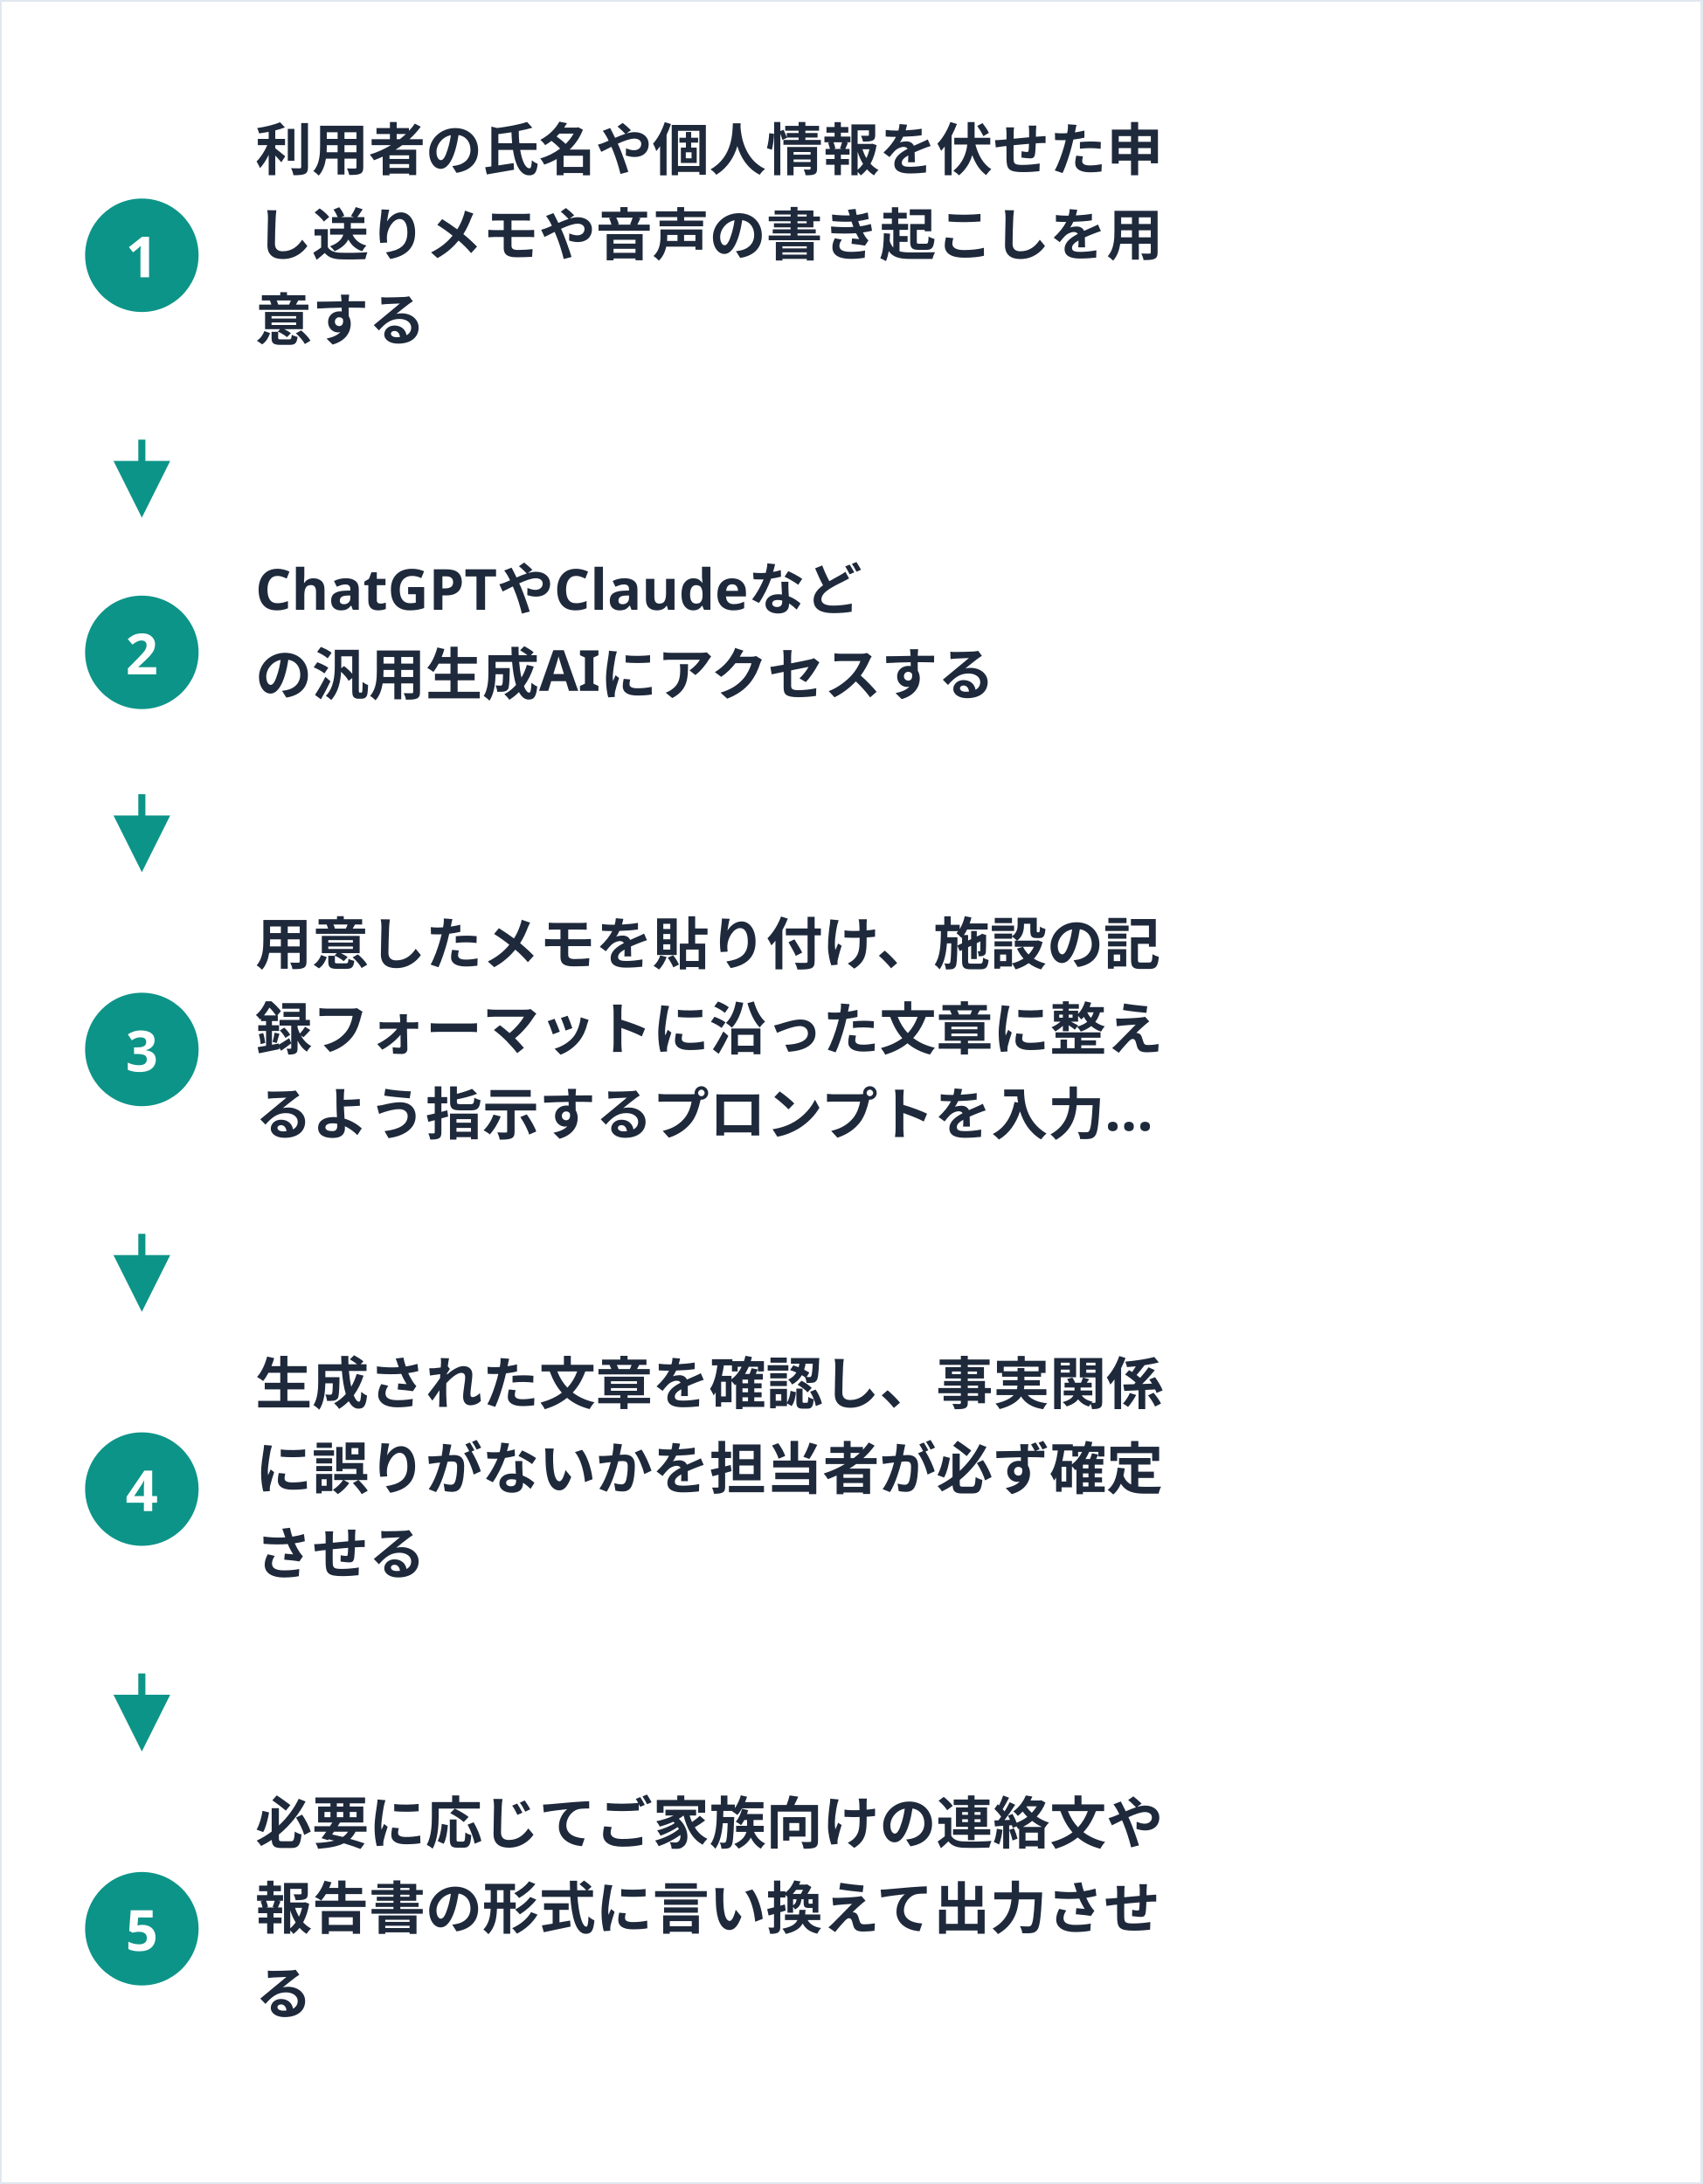
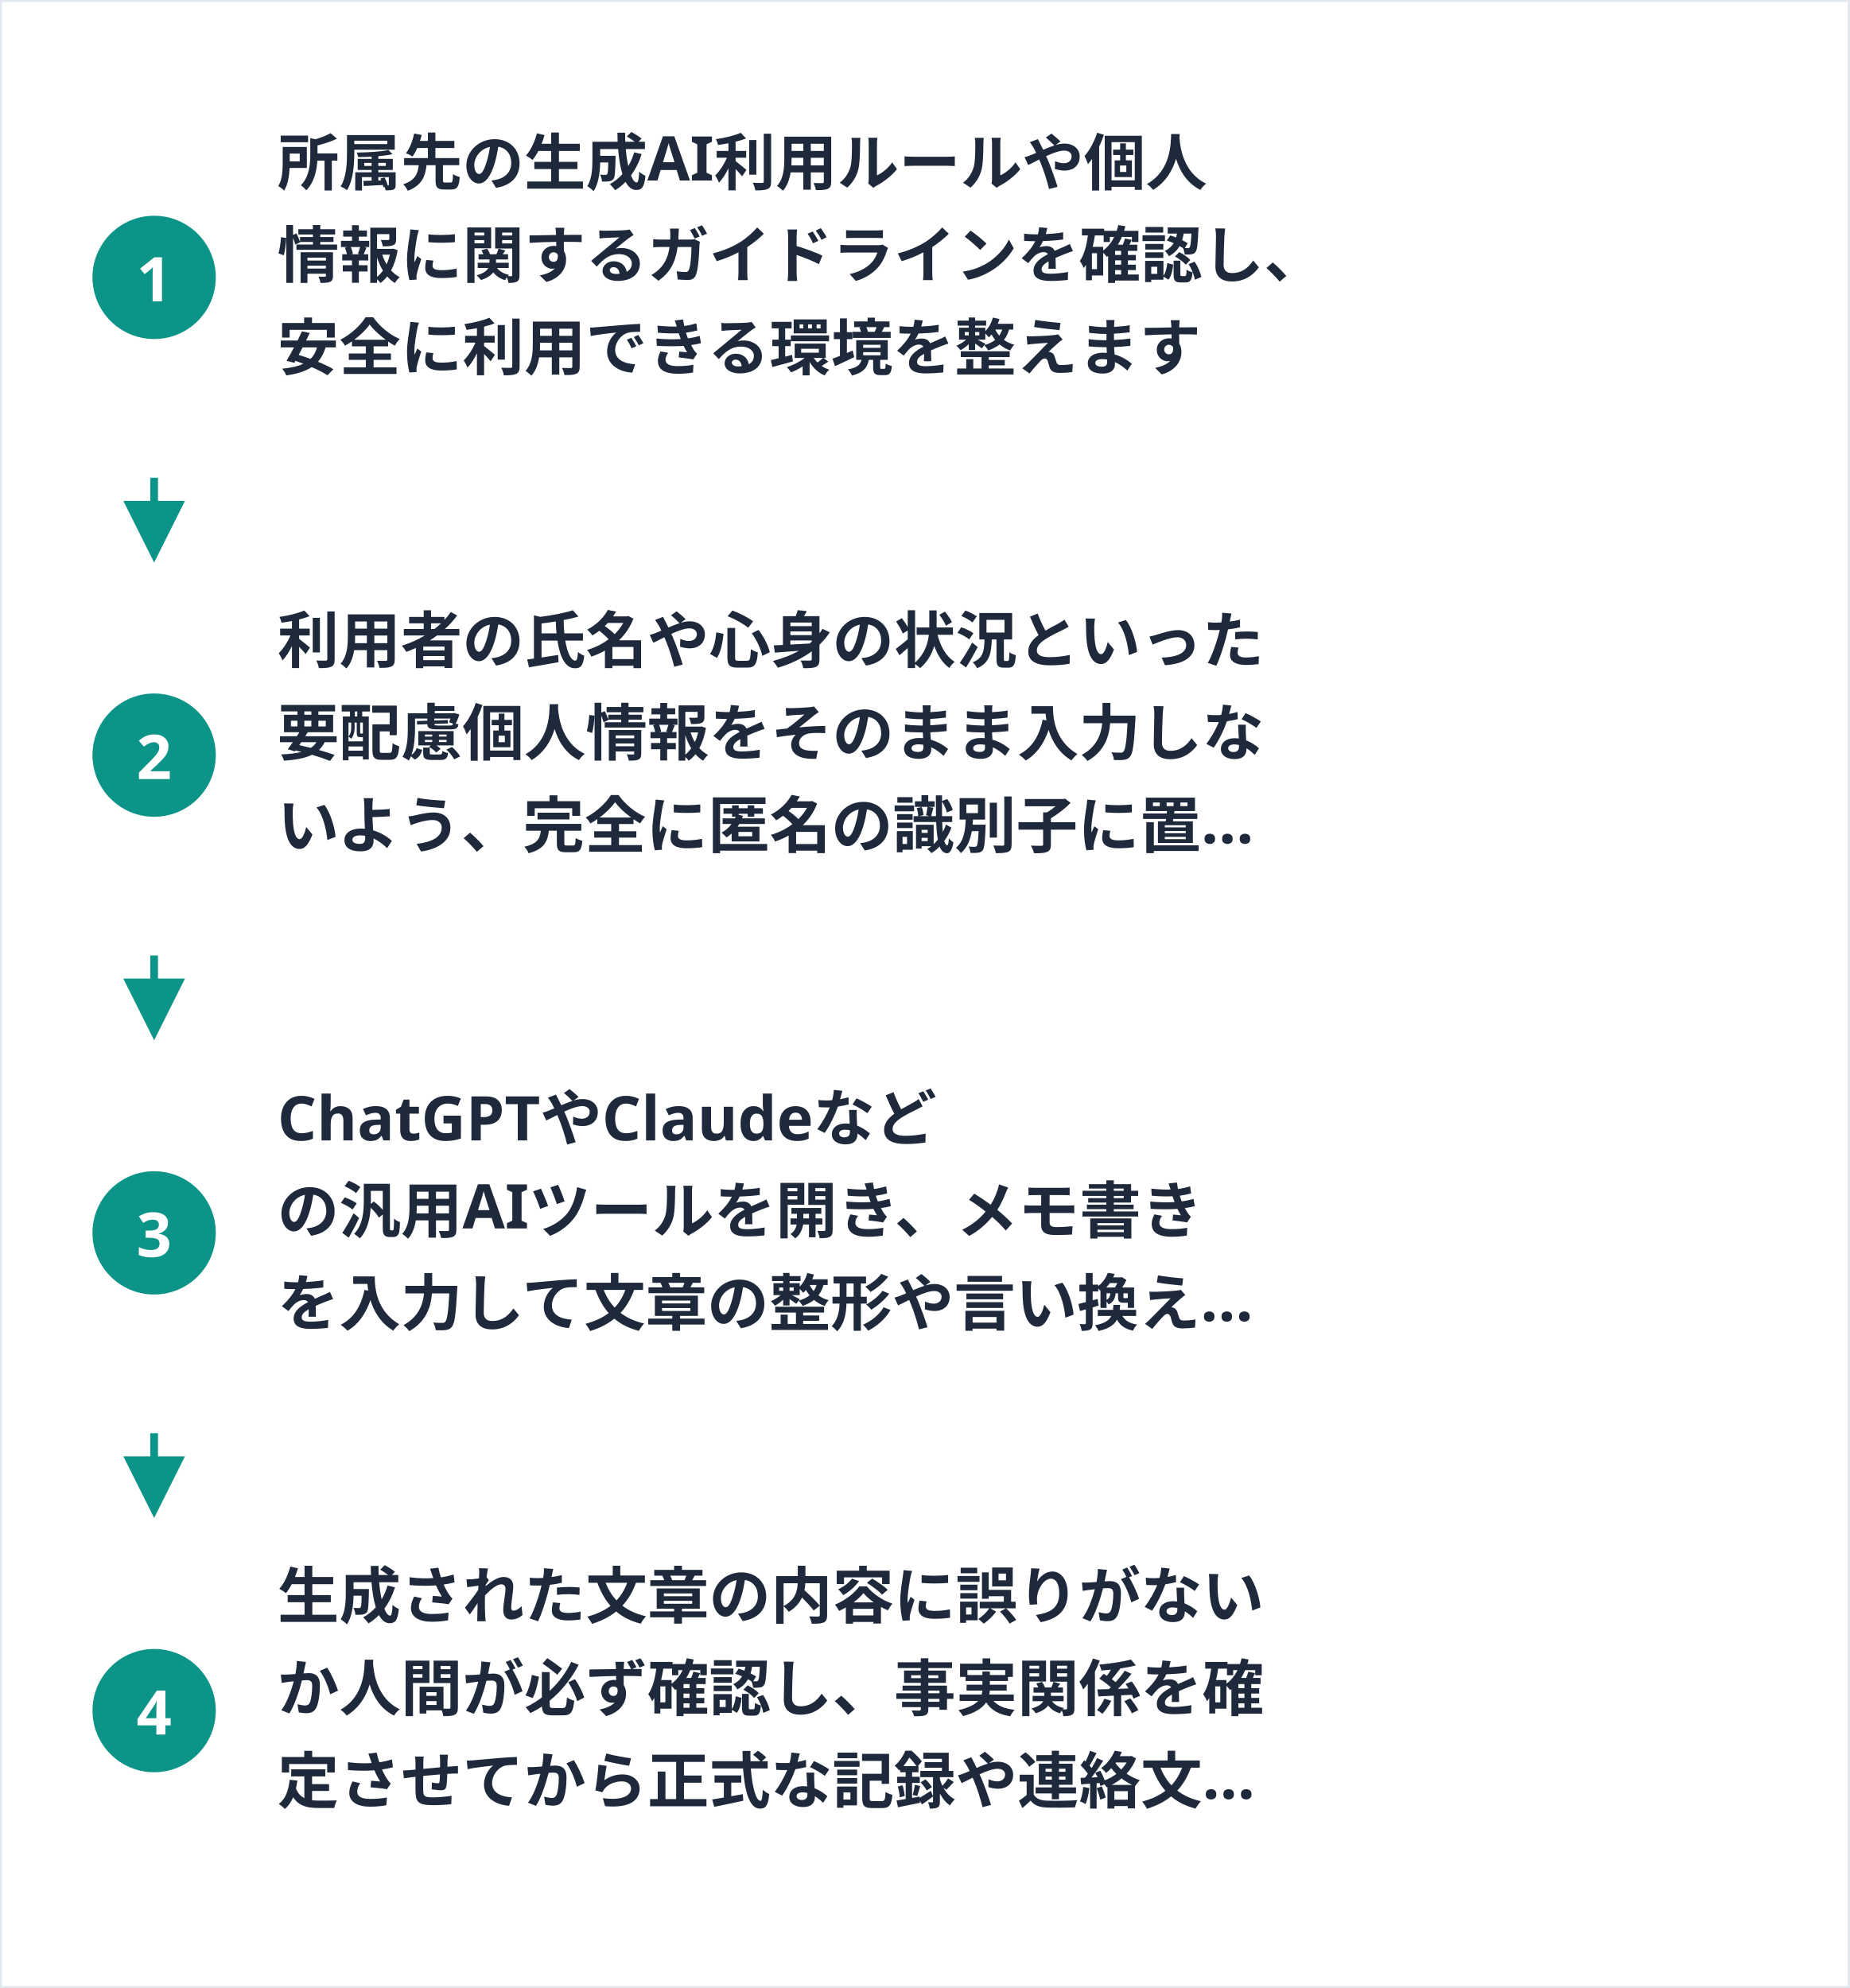
- <svg xmlns="http://www.w3.org/2000/svg" viewBox="0 0 480 616" width="480" height="616">
+ <svg xmlns="http://www.w3.org/2000/svg" viewBox="0 0 480 516" width="480" height="516">
  <defs>
    <marker id="arrowhead" markerWidth="8" markerHeight="8" refX="6" refY="4" orient="auto">
      <path d="M0,0 L8,4 L0,8 Z" fill="#0d9488" />
    </marker>
  </defs>
-   <rect width="480" height="616" fill="#ffffff" stroke="#e2e8f0" />
+   <rect width="480" height="516" fill="#ffffff" stroke="#e2e8f0" />
  <g>
    <circle cx="40" cy="72" r="16" fill="#0d9488" />
    <text x="40" y="72" text-anchor="middle" dominant-baseline="central" font-family="'Hiragino Sans','Hiragino Kaku Gothic ProN','Noto Sans JP',sans-serif" font-size="16" font-weight="700" fill="#ffffff">1</text>
    <text font-family="'Hiragino Sans','Hiragino Kaku Gothic ProN','Noto Sans JP',sans-serif" font-size="16" font-weight="600" fill="#1e293b">
-       <tspan x="72" y="48">利用者の氏名や個人情報を伏せた申</tspan>
-       <tspan x="72" y="72">し送りメモや音声の書き起こしを用</tspan>
-       <tspan x="72" y="96">意する</tspan>
+       <tspan x="72" y="48">所属先の生成AI利用ルールや個人</tspan>
+       <tspan x="72" y="72">情報に関するガイドラインを確認し、</tspan>
+       <tspan x="72" y="96">安全に利用できる環境を整えます</tspan>
    </text>
  </g>
  <path d="M 40 124 L 40 142" stroke="#0d9488" stroke-width="2" marker-end="url(#arrowhead)" />
  <g>
-     <circle cx="40" cy="184" r="16" fill="#0d9488" />
-     <text x="40" y="184" text-anchor="middle" dominant-baseline="central" font-family="'Hiragino Sans','Hiragino Kaku Gothic ProN','Noto Sans JP',sans-serif" font-size="16" font-weight="700" fill="#ffffff">2</text>
+     <circle cx="40" cy="196" r="16" fill="#0d9488" />
+     <text x="40" y="196" text-anchor="middle" dominant-baseline="central" font-family="'Hiragino Sans','Hiragino Kaku Gothic ProN','Noto Sans JP',sans-serif" font-size="16" font-weight="700" fill="#ffffff">2</text>
    <text font-family="'Hiragino Sans','Hiragino Kaku Gothic ProN','Noto Sans JP',sans-serif" font-size="16" font-weight="600" fill="#1e293b">
-       <tspan x="72" y="172">ChatGPTやClaudeなど</tspan>
-       <tspan x="72" y="196">の汎用生成AIにアクセスする</tspan>
+       <tspan x="72" y="172">利用者の氏名や心身の状況といった</tspan>
+       <tspan x="72" y="196">要配慮個人情報をそのまま入力しな</tspan>
+       <tspan x="72" y="220">いよう、完全に匿名の識別子に置…</tspan>
    </text>
  </g>
-   <path d="M 40 224 L 40 242" stroke="#0d9488" stroke-width="2" marker-end="url(#arrowhead)" />
+   <path d="M 40 248 L 40 266" stroke="#0d9488" stroke-width="2" marker-end="url(#arrowhead)" />
  <g>
-     <circle cx="40" cy="296" r="16" fill="#0d9488" />
-     <text x="40" y="296" text-anchor="middle" dominant-baseline="central" font-family="'Hiragino Sans','Hiragino Kaku Gothic ProN','Noto Sans JP',sans-serif" font-size="16" font-weight="700" fill="#ffffff">3</text>
+     <circle cx="40" cy="320" r="16" fill="#0d9488" />
+     <text x="40" y="320" text-anchor="middle" dominant-baseline="central" font-family="'Hiragino Sans','Hiragino Kaku Gothic ProN','Noto Sans JP',sans-serif" font-size="16" font-weight="700" fill="#ffffff">3</text>
    <text font-family="'Hiragino Sans','Hiragino Kaku Gothic ProN','Noto Sans JP',sans-serif" font-size="16" font-weight="600" fill="#1e293b">
-       <tspan x="72" y="272">用意したメモを貼り付け、施設の記</tspan>
-       <tspan x="72" y="296">録フォーマットに沿った文章に整え</tspan>
-       <tspan x="72" y="320">るよう指示するプロンプトを入力…</tspan>
+       <tspan x="72" y="296">ChatGPTやClaudeなど</tspan>
+       <tspan x="72" y="320">の汎用AIツールを開き、メモ書き</tspan>
+       <tspan x="72" y="344">を入力して文章の整形や言い換え…</tspan>
    </text>
  </g>
-   <path d="M 40 348 L 40 366" stroke="#0d9488" stroke-width="2" marker-end="url(#arrowhead)" />
+   <path d="M 40 372 L 40 390" stroke="#0d9488" stroke-width="2" marker-end="url(#arrowhead)" />
  <g>
-     <circle cx="40" cy="420" r="16" fill="#0d9488" />
-     <text x="40" y="420" text-anchor="middle" dominant-baseline="central" font-family="'Hiragino Sans','Hiragino Kaku Gothic ProN','Noto Sans JP',sans-serif" font-size="16" font-weight="700" fill="#ffffff">4</text>
+     <circle cx="40" cy="444" r="16" fill="#0d9488" />
+     <text x="40" y="444" text-anchor="middle" dominant-baseline="central" font-family="'Hiragino Sans','Hiragino Kaku Gothic ProN','Noto Sans JP',sans-serif" font-size="16" font-weight="700" fill="#ffffff">4</text>
    <text font-family="'Hiragino Sans','Hiragino Kaku Gothic ProN','Noto Sans JP',sans-serif" font-size="16" font-weight="600" fill="#1e293b">
-       <tspan x="72" y="396">生成された文章を確認し、事実関係</tspan>
-       <tspan x="72" y="420">に誤りがないかを担当者が必ず確定</tspan>
-       <tspan x="72" y="444">させる</tspan>
-     </text>
-   </g>
-   <path d="M 40 472 L 40 490" stroke="#0d9488" stroke-width="2" marker-end="url(#arrowhead)" />
-   <g>
-     <circle cx="40" cy="544" r="16" fill="#0d9488" />
-     <text x="40" y="544" text-anchor="middle" dominant-baseline="central" font-family="'Hiragino Sans','Hiragino Kaku Gothic ProN','Noto Sans JP',sans-serif" font-size="16" font-weight="700" fill="#ffffff">5</text>
-     <text font-family="'Hiragino Sans','Hiragino Kaku Gothic ProN','Noto Sans JP',sans-serif" font-size="16" font-weight="600" fill="#1e293b">
-       <tspan x="72" y="520">必要に応じてご家族向けの連絡文や</tspan>
-       <tspan x="72" y="544">報告書の形式に言い換えて出力させ</tspan>
-       <tspan x="72" y="568">る</tspan>
+       <tspan x="72" y="420">生成された文章の内容に誤りがない</tspan>
+       <tspan x="72" y="444">か人間が必ず確認し、事実関係を確</tspan>
+       <tspan x="72" y="468">定させてから正式な記録や連絡文…</tspan>
    </text>
  </g>
</svg>
